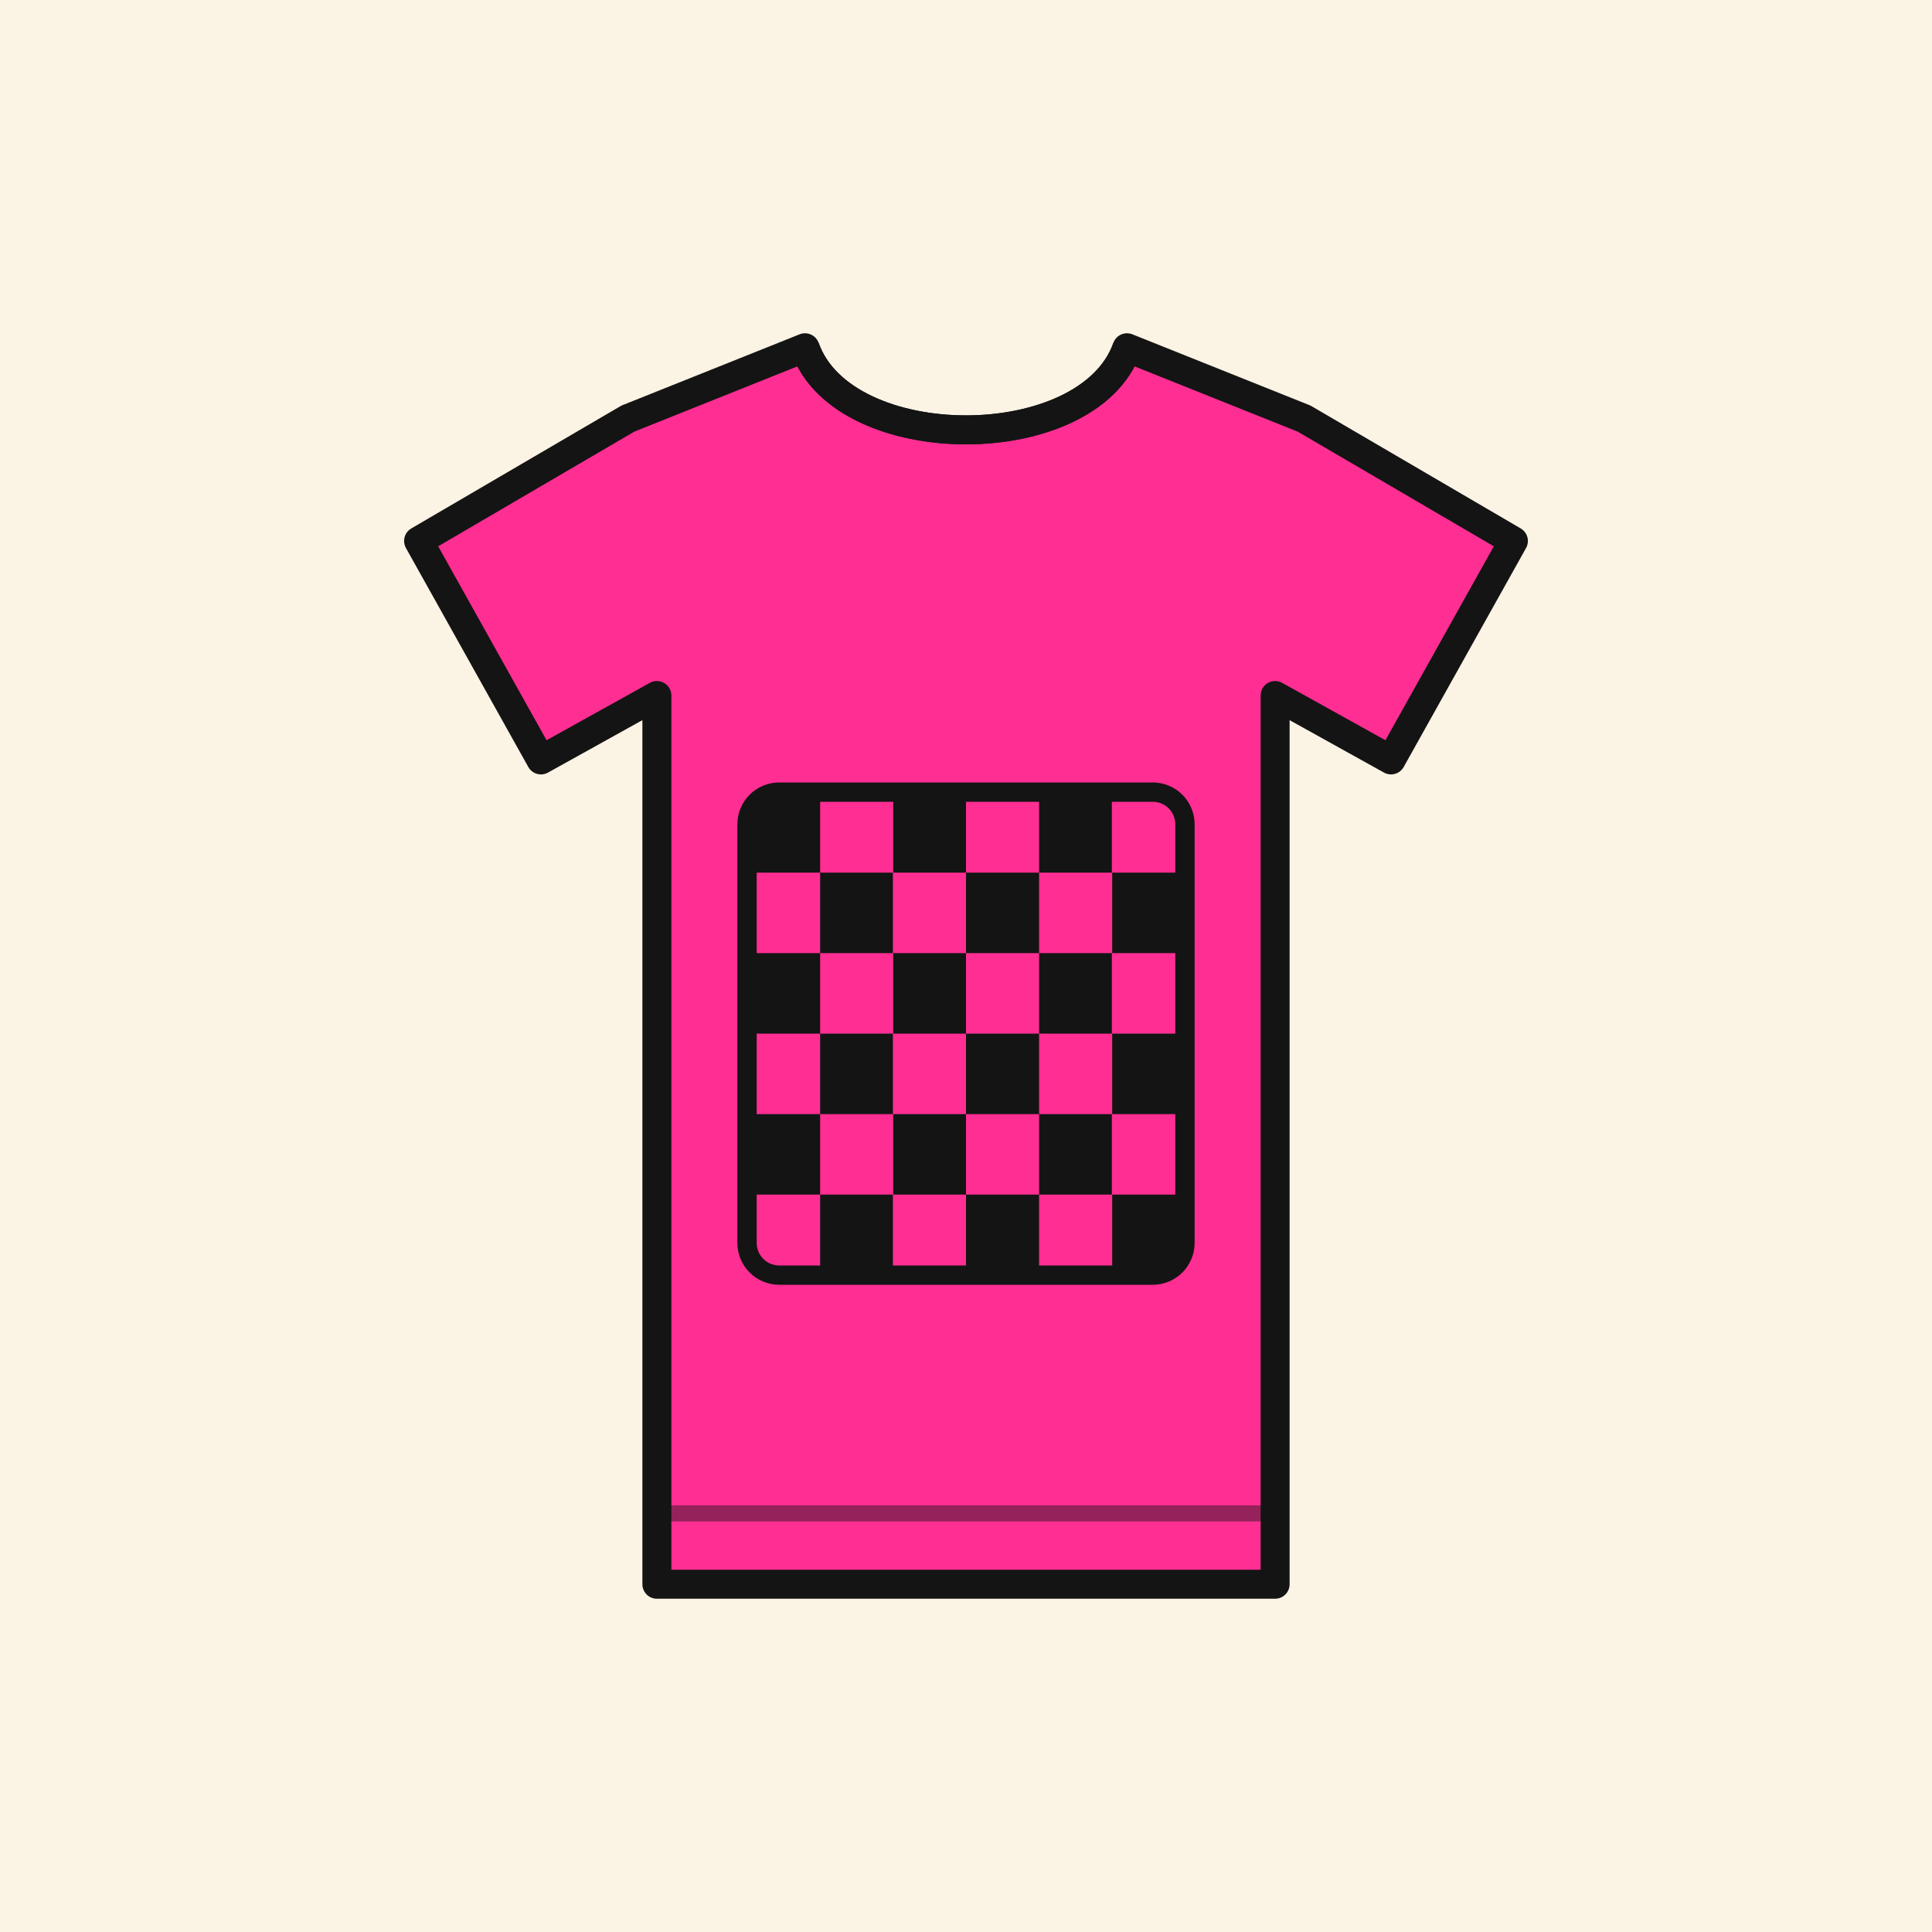
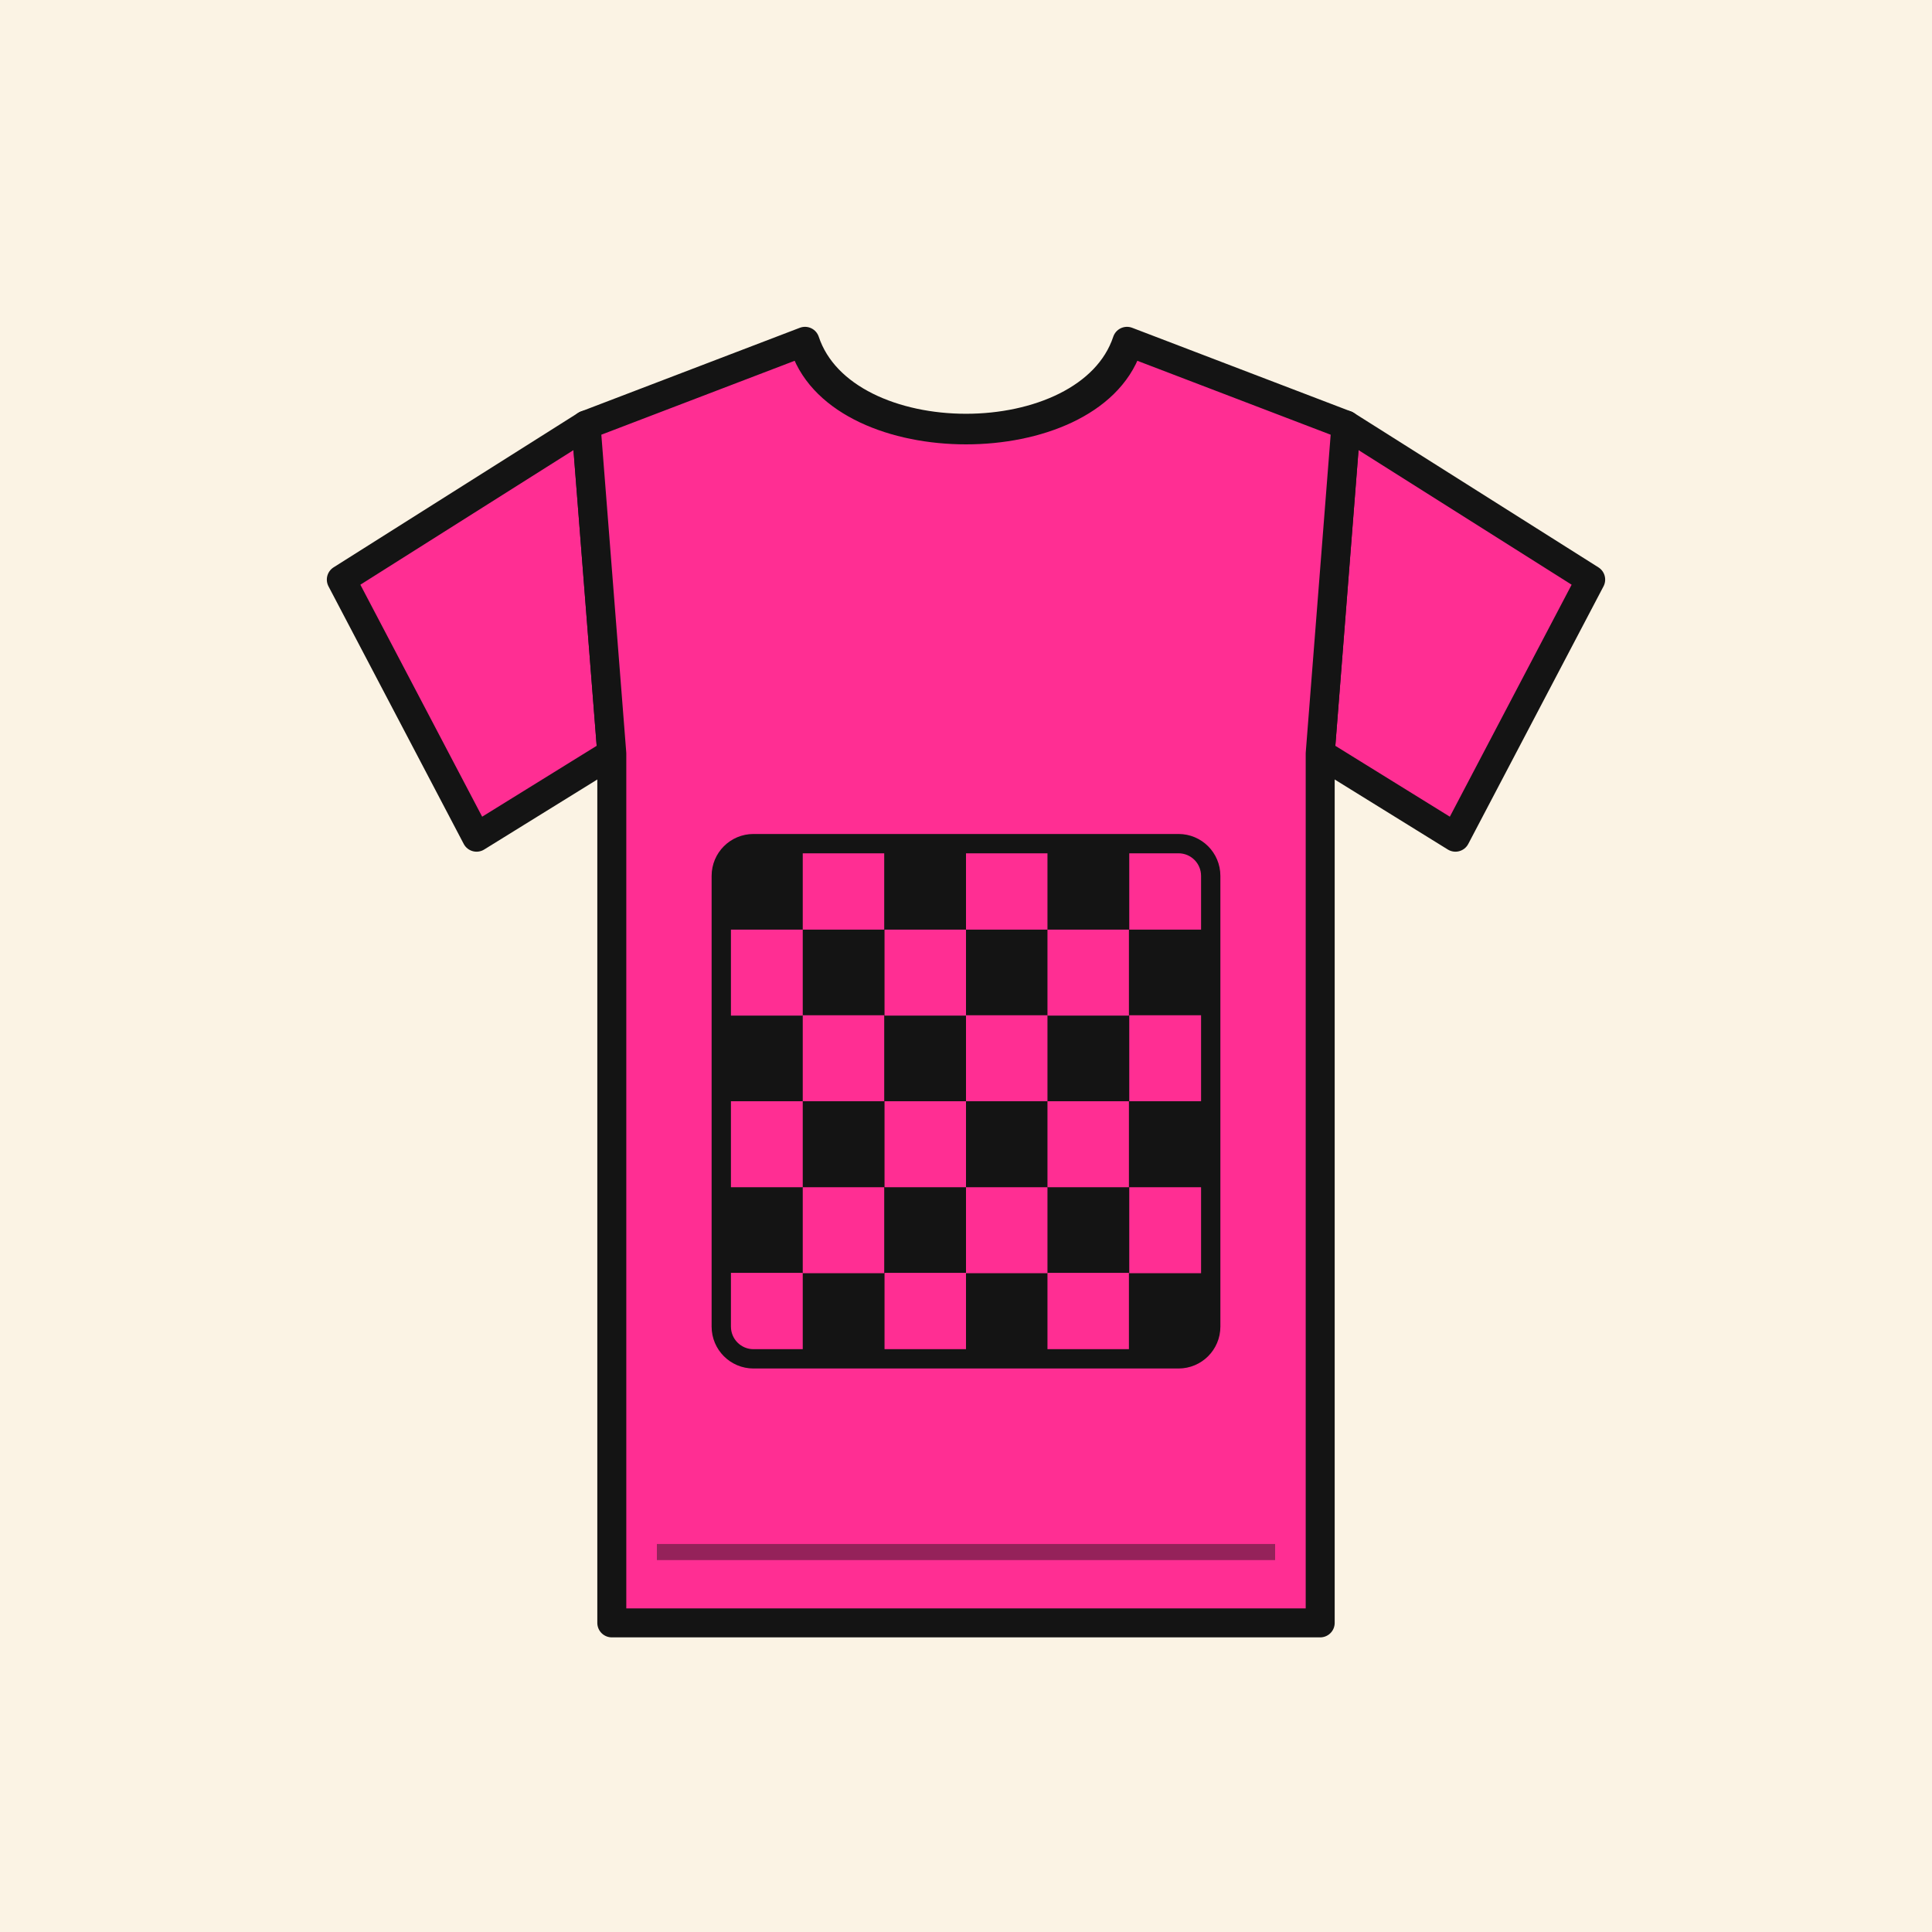
<svg xmlns="http://www.w3.org/2000/svg" viewBox="0 0 600 600" width="600" height="600" role="img">
  <rect width="600" height="600" fill="#FBF3E4" />
  <defs>
    <clipPath id="prcosmiccheckerpink">
-       <rect x="232" y="246" width="136" height="150" rx="10" />
+       <rect x="224" y="262" width="152" height="160" rx="10" />
    </clipPath>
  </defs>
-   <path d="M 195 130 L 250 108 C 262 142, 338 142, 350 108 L 405 130 L 470 168 L 432 236 L 396 216 L 396 492 L 204 492 L 204 216 L 168 236 L 130 168 Z" fill="#FF2E93" stroke="#141414" stroke-width="9" stroke-linejoin="round" />
+   <path d="M 418 132 L 494 180 L 452 260 L 410 234 Z" fill="#FF2E93" stroke="#141414" stroke-width="9" stroke-linejoin="round" />
+   <path d="M 182 132 L 106 180 L 148 260 L 190 234 Z" fill="#FF2E93" stroke="#141414" stroke-width="9" stroke-linejoin="round" />
+   <path d="M 182 132 L 250 106 C 262 142, 338 142, 350 106 L 418 132 L 410 234 L 410 504 L 190 504 L 190 234 Z" fill="#FF2E93" stroke="#141414" stroke-width="9" stroke-linejoin="round" />
  <path d="M 250 108 C 262 142, 338 142, 350 108" fill="none" stroke="#141414" stroke-width="9" />
  <g clip-path="url(#prcosmiccheckerpink)">
-     <rect x="232" y="246" width="136" height="150" fill="#141414" />
-     <rect x="254.7" y="246.0" width="22.7" height="25.0" fill="#FF2E93" />
-     <rect x="300.0" y="246.0" width="22.7" height="25.0" fill="#FF2E93" />
-     <rect x="345.3" y="246.0" width="22.7" height="25.0" fill="#FF2E93" />
-     <rect x="232.0" y="271.0" width="22.7" height="25.0" fill="#FF2E93" />
-     <rect x="277.3" y="271.0" width="22.7" height="25.0" fill="#FF2E93" />
-     <rect x="322.7" y="271.0" width="22.7" height="25.0" fill="#FF2E93" />
-     <rect x="254.7" y="296.0" width="22.7" height="25.0" fill="#FF2E93" />
-     <rect x="300.0" y="296.0" width="22.7" height="25.0" fill="#FF2E93" />
-     <rect x="345.3" y="296.0" width="22.7" height="25.0" fill="#FF2E93" />
-     <rect x="232.0" y="321.0" width="22.7" height="25.0" fill="#FF2E93" />
-     <rect x="277.3" y="321.0" width="22.7" height="25.0" fill="#FF2E93" />
-     <rect x="322.7" y="321.0" width="22.7" height="25.0" fill="#FF2E93" />
-     <rect x="254.7" y="346.0" width="22.7" height="25.0" fill="#FF2E93" />
-     <rect x="300.0" y="346.0" width="22.7" height="25.0" fill="#FF2E93" />
-     <rect x="345.3" y="346.0" width="22.7" height="25.0" fill="#FF2E93" />
-     <rect x="232.0" y="371.0" width="22.7" height="25.0" fill="#FF2E93" />
-     <rect x="277.3" y="371.0" width="22.7" height="25.0" fill="#FF2E93" />
-     <rect x="322.7" y="371.0" width="22.7" height="25.0" fill="#FF2E93" />
+     <rect x="224" y="262" width="152" height="160" fill="#141414" />
+     <rect x="249.3" y="262.0" width="25.3" height="26.7" fill="#FF2E93" />
+     <rect x="300.0" y="262.0" width="25.3" height="26.7" fill="#FF2E93" />
+     <rect x="350.7" y="262.0" width="25.3" height="26.7" fill="#FF2E93" />
+     <rect x="224.0" y="288.7" width="25.3" height="26.7" fill="#FF2E93" />
+     <rect x="274.7" y="288.7" width="25.3" height="26.7" fill="#FF2E93" />
+     <rect x="325.3" y="288.7" width="25.3" height="26.7" fill="#FF2E93" />
+     <rect x="249.3" y="315.3" width="25.3" height="26.7" fill="#FF2E93" />
+     <rect x="300.0" y="315.3" width="25.3" height="26.7" fill="#FF2E93" />
+     <rect x="350.7" y="315.3" width="25.3" height="26.7" fill="#FF2E93" />
+     <rect x="224.0" y="342.0" width="25.3" height="26.7" fill="#FF2E93" />
+     <rect x="274.7" y="342.0" width="25.3" height="26.7" fill="#FF2E93" />
+     <rect x="325.3" y="342.0" width="25.3" height="26.7" fill="#FF2E93" />
+     <rect x="249.3" y="368.7" width="25.3" height="26.7" fill="#FF2E93" />
+     <rect x="300.0" y="368.7" width="25.3" height="26.7" fill="#FF2E93" />
+     <rect x="350.7" y="368.7" width="25.3" height="26.7" fill="#FF2E93" />
+     <rect x="224.0" y="395.3" width="25.3" height="26.7" fill="#FF2E93" />
+     <rect x="274.7" y="395.3" width="25.3" height="26.7" fill="#FF2E93" />
+     <rect x="325.3" y="395.3" width="25.3" height="26.7" fill="#FF2E93" />
  </g>
-   <rect x="232" y="246" width="136" height="150" rx="10" fill="none" stroke="#141414" stroke-width="6" />
-   <path d="M 204 470 L 396 470" stroke="#141414" stroke-width="5" opacity=".45" />
+   <rect x="224" y="262" width="152" height="160" rx="10" fill="none" stroke="#141414" stroke-width="6" />
+   <path d="M 204 482 L 396 482" stroke="#141414" stroke-width="5" opacity=".45" />
</svg>
